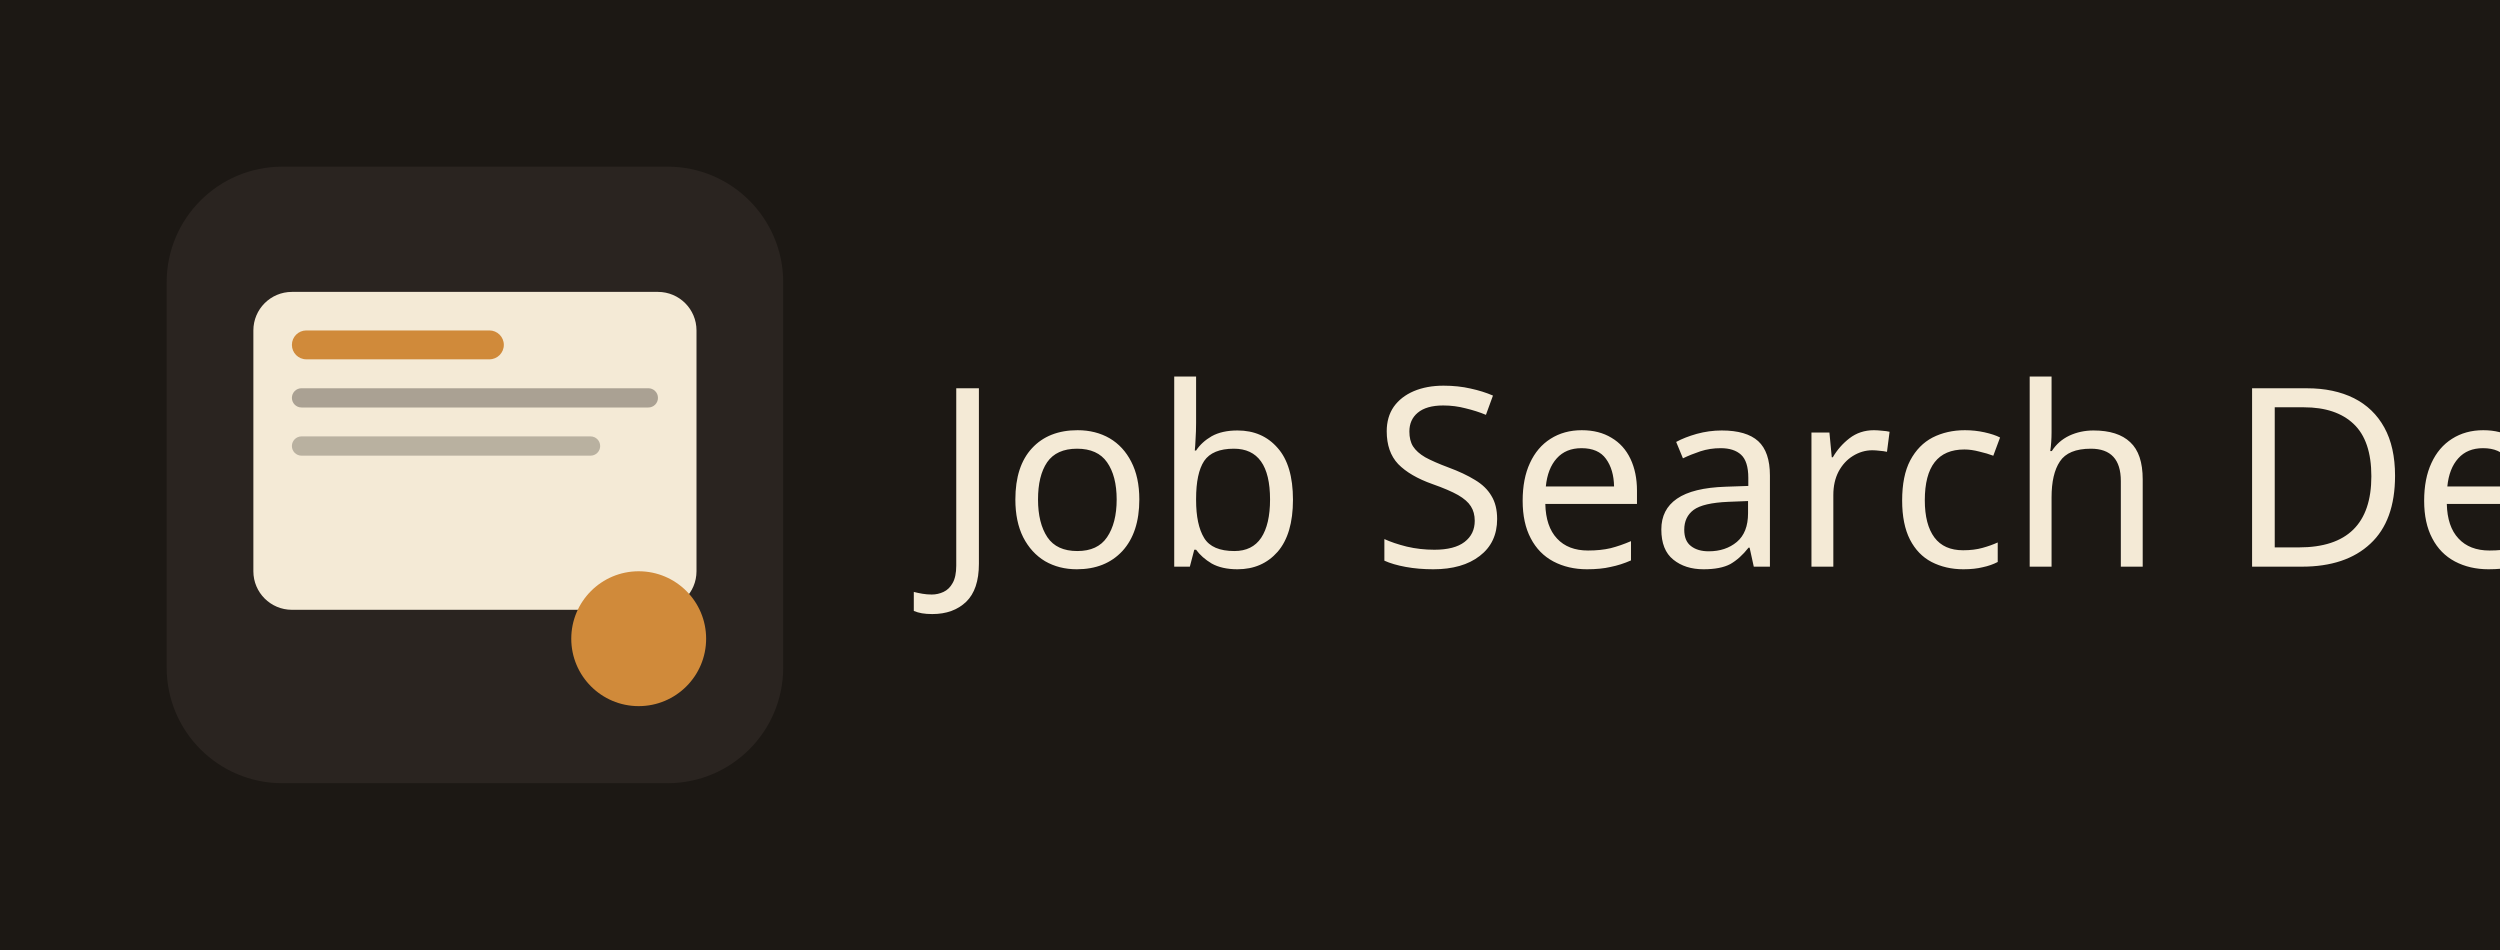
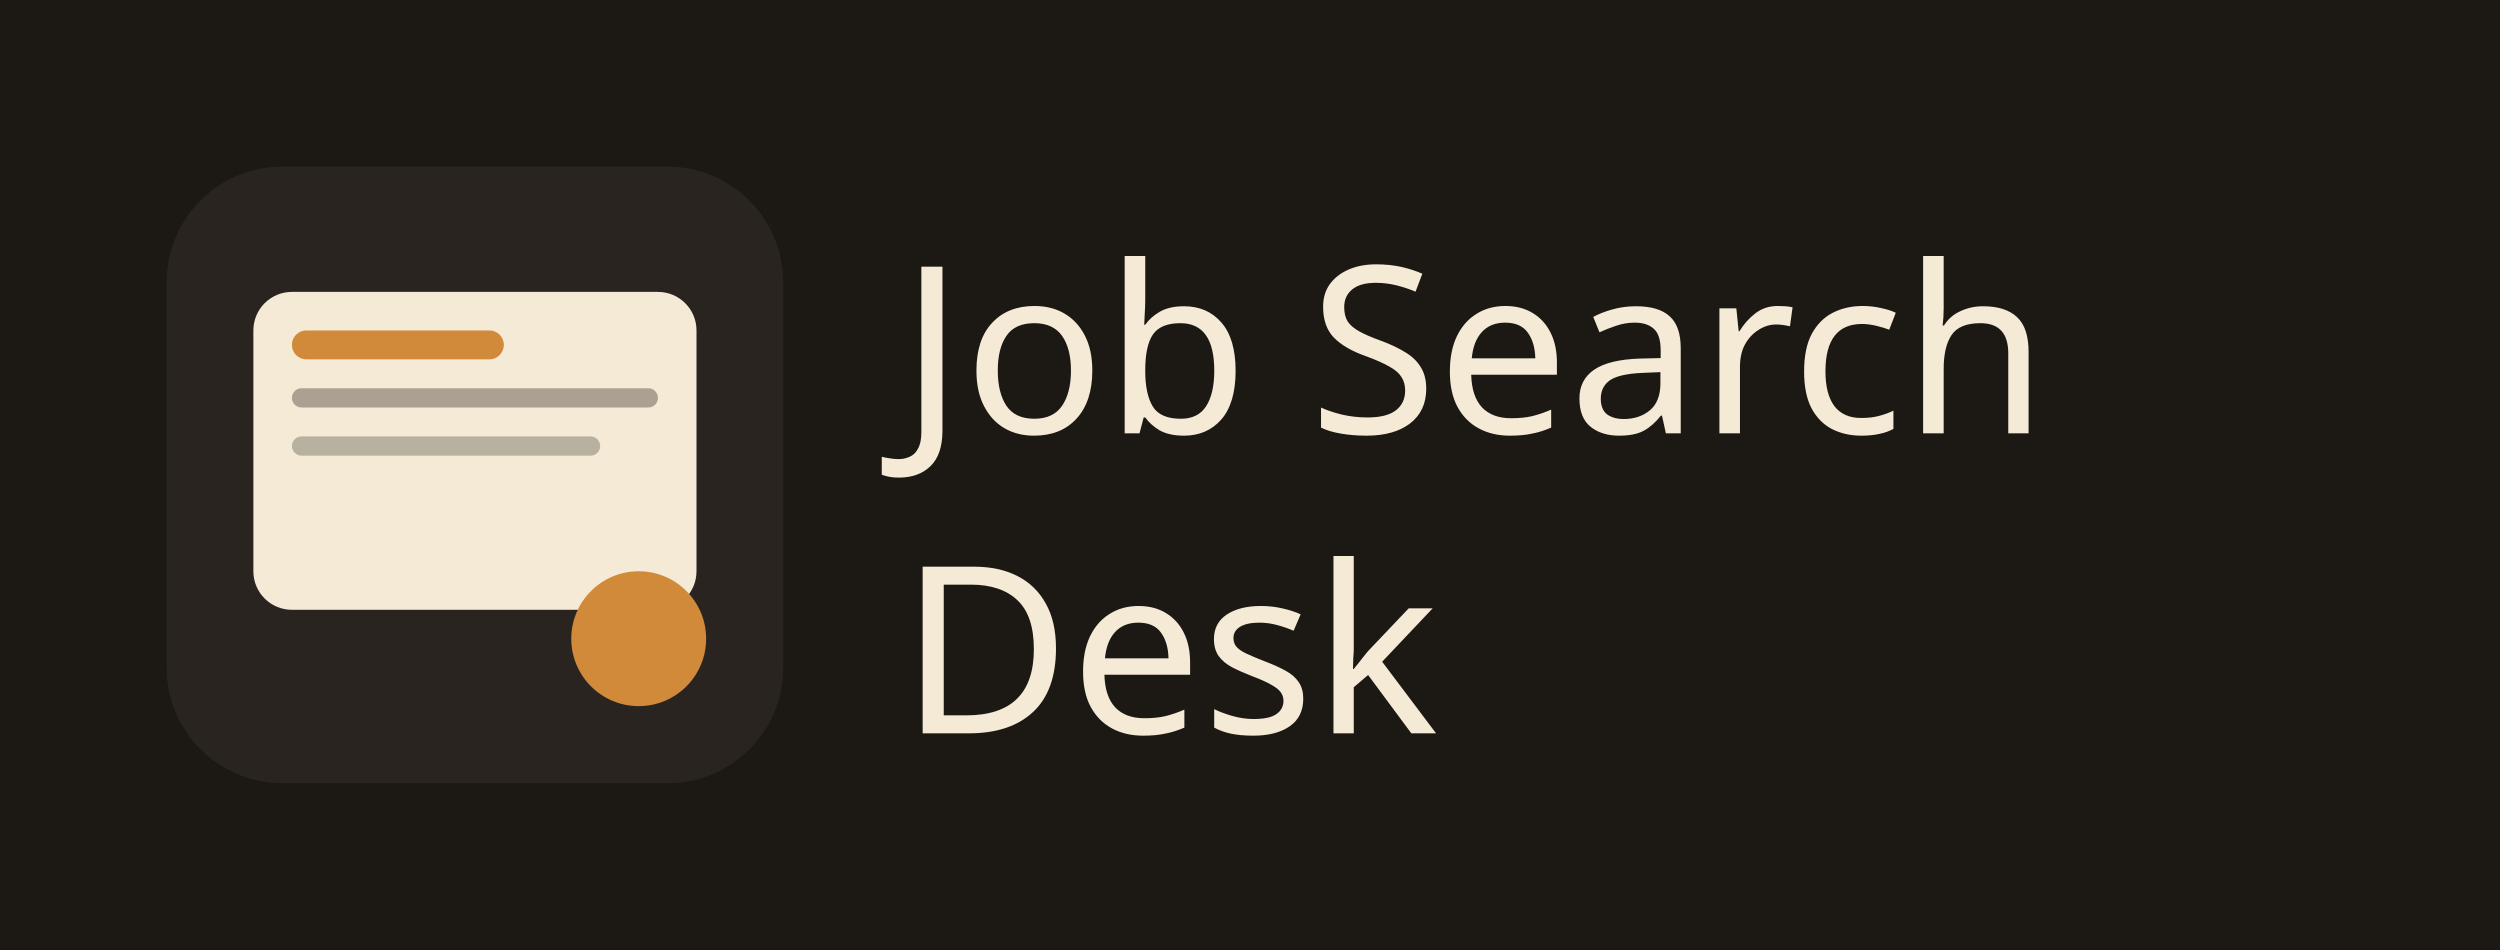
<svg xmlns="http://www.w3.org/2000/svg" width="150" height="57" viewBox="0 0 150 57">
  <rect width="150" height="57" fill="#1c1814" />
  <g transform="translate(10 10) scale(0.1445)">
    <rect width="256" height="256" rx="48" fill="#2a2420" />
    <rect x="36" y="52" width="184" height="132" rx="16" fill="#f4ead6" />
    <rect x="52" y="68" width="88" height="12" rx="6" fill="#d08a3a" />
    <rect x="52" y="92" width="152" height="8" rx="4" fill="#201b16" opacity="0.35" />
    <rect x="52" y="112" width="128" height="8" rx="4" fill="#201b16" opacity="0.28" />
    <circle cx="196" cy="196" r="28" fill="#d08a3a" />
  </g>
-   <text x="56" y="34" font-family="Fraunces" font-weight="360" font-size="15" fill="#f4ead6">Job Search Desk</text>
+   <text x="54" y="26" font-family="Fraunces" font-weight="360" font-size="14" fill="#f4ead6">Job Search</text>
+   <text x="54" y="44" font-family="Fraunces" font-weight="360" font-size="14" fill="#f4ead6">Desk</text>
</svg>
